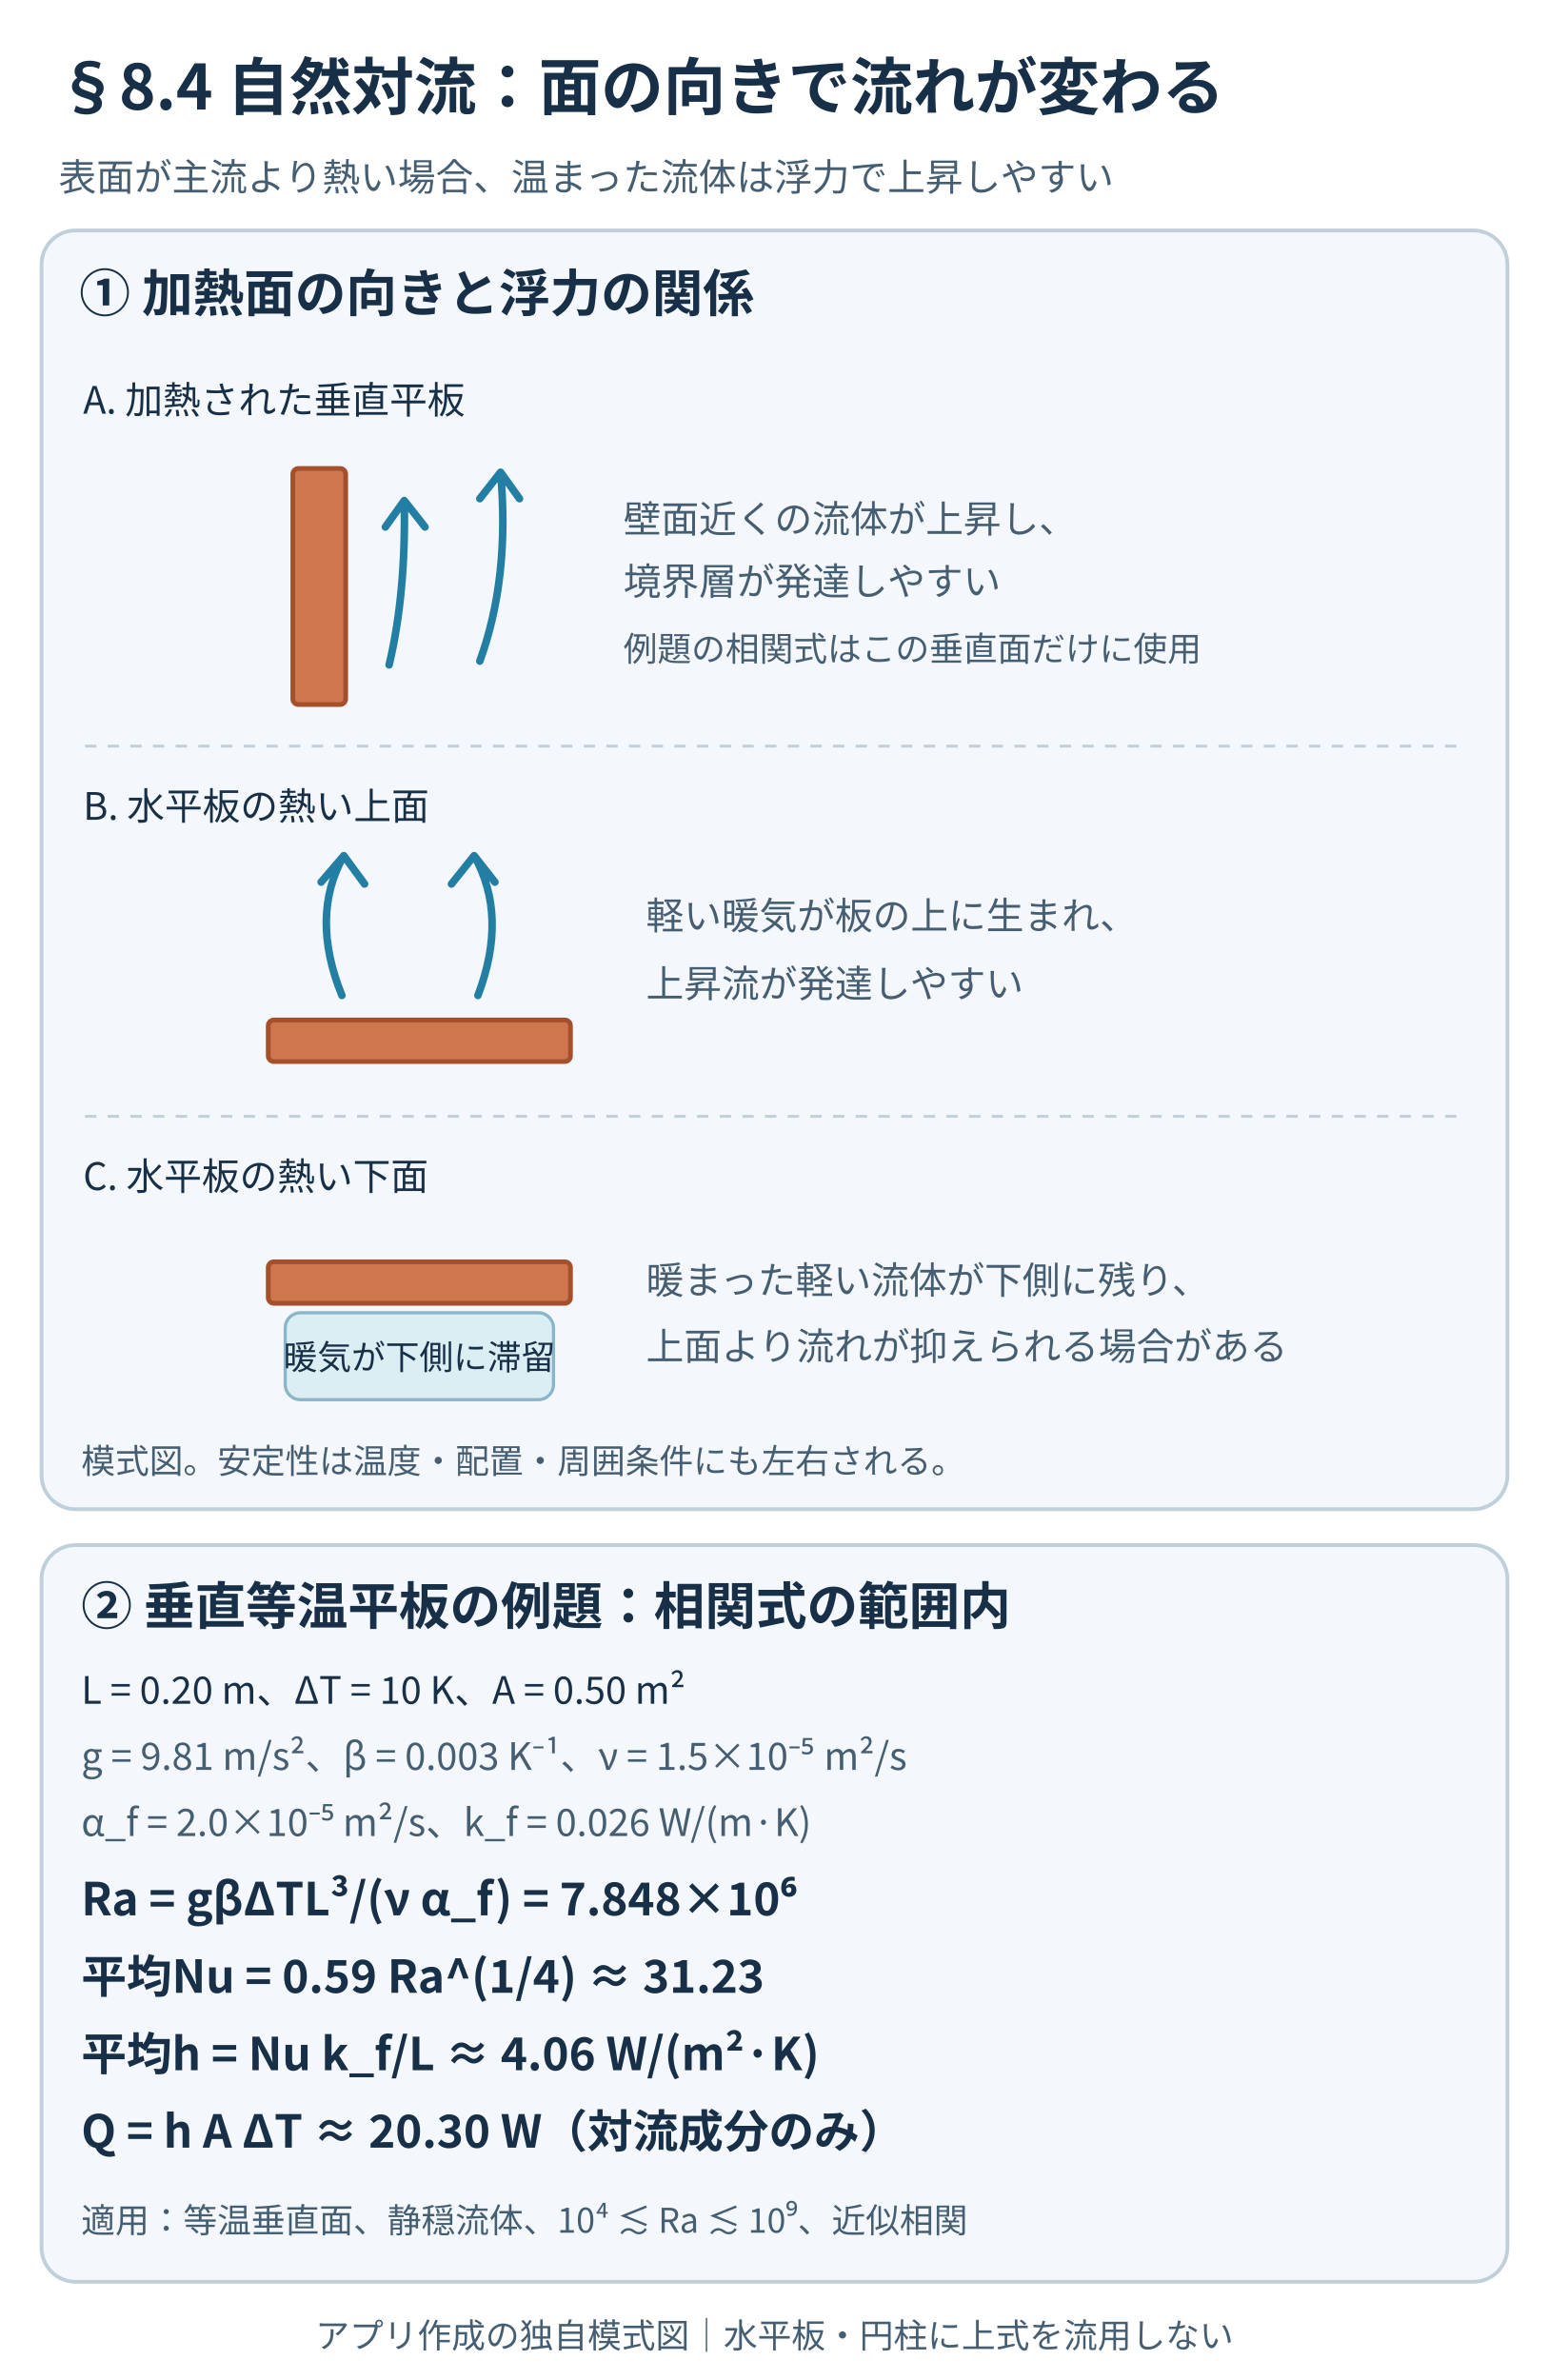
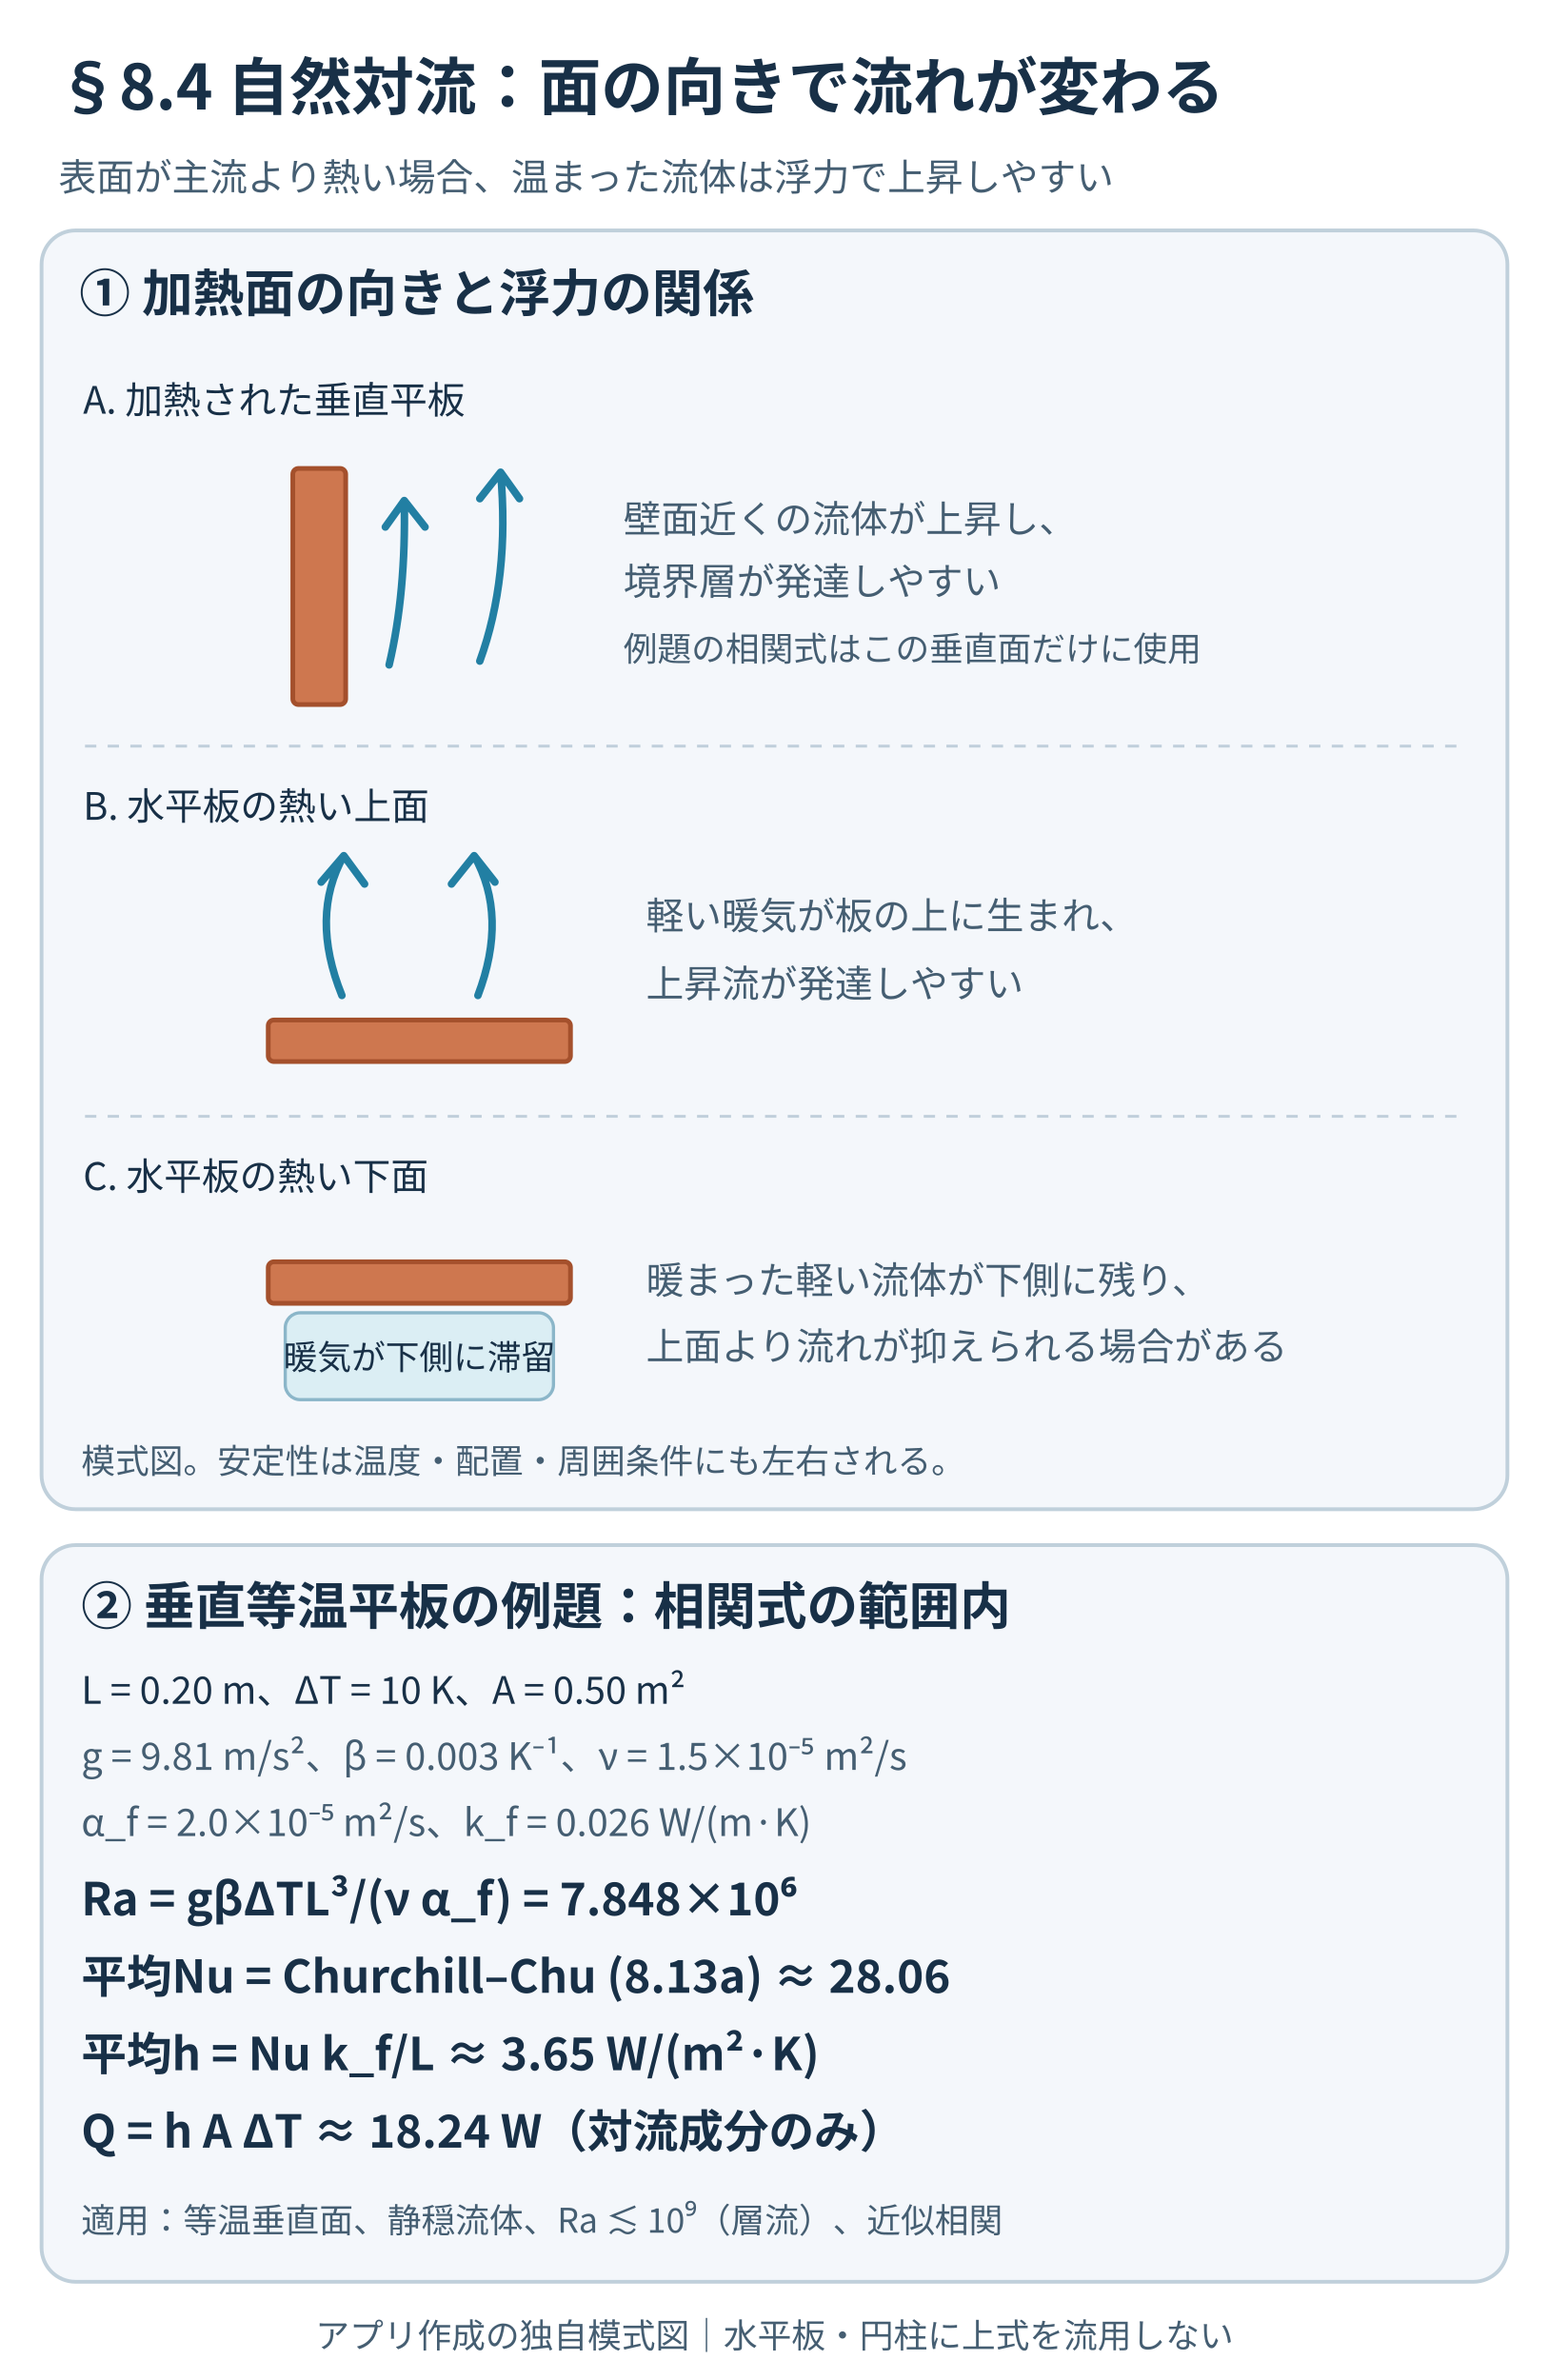
- <svg xmlns="http://www.w3.org/2000/svg" width="820" height="1260" viewBox="0 0 820 1260" role="img" aria-labelledby="natural-title natural-desc" data-origin="original-app-diagram" data-lesson="8.4" data-g="9.81" data-beta="0.003" data-dt="10" data-length="0.2" data-nu="0.000015" data-alpha="0.00002" data-fluid-k="0.026" data-area="0.5" data-gr="10464000.000000002" data-pr="0.75" data-ra="7848000.000000002" data-nusselt="31.22782668" data-h="4.05961747" data-q="20.29808734" data-correlation-min-ra="10000" data-correlation-max-ra="1000000000">
+ <svg xmlns="http://www.w3.org/2000/svg" width="820" height="1260" viewBox="0 0 820 1260" role="img" aria-labelledby="natural-title natural-desc" data-origin="original-app-diagram" data-lesson="8.4" data-g="9.81" data-beta="0.003" data-dt="10" data-length="0.2" data-nu="0.000015" data-alpha="0.00002" data-fluid-k="0.026" data-area="0.5" data-gr="10464000.000000002" data-pr="0.75" data-ra="7848000.000000002" data-nusselt="28.06462092" data-h="3.64840072" data-q="18.24200360" data-correlation-min-ra="0" data-correlation-max-ra="1000000000">
  <style>
text{font-family:'Noto Sans CJK JP','Hiragino Kaku Gothic ProN',sans-serif;font-size:24px}
.bg{fill:#fff}.panel{fill:#f4f7fb;stroke:#c0d0db;stroke-width:2}.ink{fill:#183047}.muted{fill:#455e72}
.hot{fill:#ce774f;stroke:#a4502c;stroke-width:2.5}.fluid{fill:#dbeef4;stroke:#8bb6c9;stroke-width:1.7}
.flow{stroke:#227fa3;stroke-width:4;fill:none;stroke-linecap:round;stroke-linejoin:round}.gravity{stroke:#738091;stroke-width:2.7;fill:none;stroke-linecap:round}
.rule{stroke:#c0cfdb;stroke-width:1.5;stroke-dasharray:6 6}
.heading{font-size:33px;font-weight:750}.section{font-size:27px;font-weight:700}.small{font-size:20px}.tiny{font-size:18px}.formula{font-size:24px;font-weight:650}
@media(prefers-color-scheme:dark){.bg{fill:#101b25}.panel{fill:#192b3c;stroke:#637e92}.ink{fill:#eef6fd}.muted{fill:#c4d7e7}.hot{fill:#99553b;stroke:#ffb28a}.fluid{fill:#264d61;stroke:#6995ac}.flow{stroke:#90dbfa}.gravity{stroke:#c1c9d4}.rule{stroke:#647f94}}
</style>
  <rect class="bg" width="820" height="1260" />
  <text class="heading ink" x="30" y="58">§8.4 自然対流：面の向きで流れが変わる</text>
  <text class="small muted" x="31" y="101">表面が主流より熱い場合、温まった流体は浮力で上昇しやすい</text>
  <rect class="panel" x="22" y="122" width="776" height="677" rx="18" />
  <text class="section ink" x="42" y="165">① 加熱面の向きと浮力の関係</text>
  <text class="small ink" x="44" y="219">A. 加熱された垂直平板</text>
  <rect class="hot" x="155" y="248" width="28" height="125" rx="3" />
  <path class="flow" d="M206 352 Q215 314 214 265 M204 279 L214 265 L225 279" />
  <path class="flow" d="M254 350 Q270 306 265 250 M254 264 L265 250 L275 264" />
  <text class="small muted" x="330" y="282">壁面近くの流体が上昇し、</text>
  <text class="small muted" x="330" y="315">境界層が発達しやすい</text>
  <text class="tiny muted" x="330" y="350">例題の相関式はこの垂直面だけに使用</text>
  <path class="rule" d="M45 395 H776" />
  <text class="small ink" x="44" y="434">B. 水平板の熱い上面</text>
  <rect class="hot" x="142" y="540" width="160" height="22" rx="3" />
  <path class="flow" d="M181 527 Q164 485 182 453 M170 467 L182 453 L193 468" />
  <path class="flow" d="M253 527 Q269 485 251 453 M239 468 L251 453 L262 467" />
  <text class="small muted" x="342" y="492">軽い暖気が板の上に生まれ、</text>
  <text class="small muted" x="342" y="528">上昇流が発達しやすい</text>
  <path class="rule" d="M45 591 H776" />
  <text class="small ink" x="44" y="630">C. 水平板の熱い下面</text>
  <rect class="hot" x="142" y="668" width="160" height="22" rx="3" />
  <rect class="fluid" x="151" y="695" width="142" height="46" rx="8" />
  <text class="tiny ink" x="222" y="725" text-anchor="middle">暖気が下側に滞留</text>
  <text class="small muted" x="342" y="685">暖まった軽い流体が下側に残り、</text>
  <text class="small muted" x="342" y="720">上面より流れが抑えられる場合がある</text>
  <text class="tiny muted" x="43" y="780">模式図。安定性は温度・配置・周囲条件にも左右される。</text>
  <rect class="panel" x="22" y="818" width="776" height="390" rx="18" />
  <text class="section ink" x="43" y="860">② 垂直等温平板の例題：相関式の範囲内</text>
  <text class="small ink" x="43" y="902">L = 0.20 m、ΔT = 10 K、A = 0.50 m²</text>
  <text class="small muted" x="43" y="937">g = 9.81 m/s²、β = 0.003 K⁻¹、ν = 1.5×10⁻⁵ m²/s</text>
  <text class="small muted" x="43" y="972">α_f = 2.0×10⁻⁵ m²/s、k_f = 0.026 W/(m·K)</text>
  <text class="formula ink" x="43" y="1014">Ra = gβΔTL³/(ν α_f) = 7.848×10⁶</text>
-   <text class="formula ink" x="43" y="1055">平均Nu = 0.59 Ra^(1/4) ≈ 31.23</text>
-   <text class="formula ink" x="43" y="1096">平均h = Nu k_f/L ≈ 4.06 W/(m²·K)</text>
-   <text class="formula ink" x="43" y="1137">Q = h A ΔT ≈ 20.30 W（対流成分のみ）</text>
-   <text class="tiny muted" x="43" y="1182">適用：等温垂直面、静穏流体、10⁴ ≲ Ra ≲ 10⁹、近似相関</text>
+   <text class="formula ink" x="43" y="1055">平均Nu = Churchill–Chu (8.13a) ≈ 28.06</text>
+   <text class="formula ink" x="43" y="1096">平均h = Nu k_f/L ≈ 3.65 W/(m²·K)</text>
+   <text class="formula ink" x="43" y="1137">Q = h A ΔT ≈ 18.24 W（対流成分のみ）</text>
+   <text class="tiny muted" x="43" y="1182">適用：等温垂直面、静穏流体、Ra ≲ 10⁹（層流）、近似相関</text>
  <text class="tiny muted" x="410" y="1243" text-anchor="middle">アプリ作成の独自模式図｜水平板・円柱に上式を流用しない</text>
</svg>
